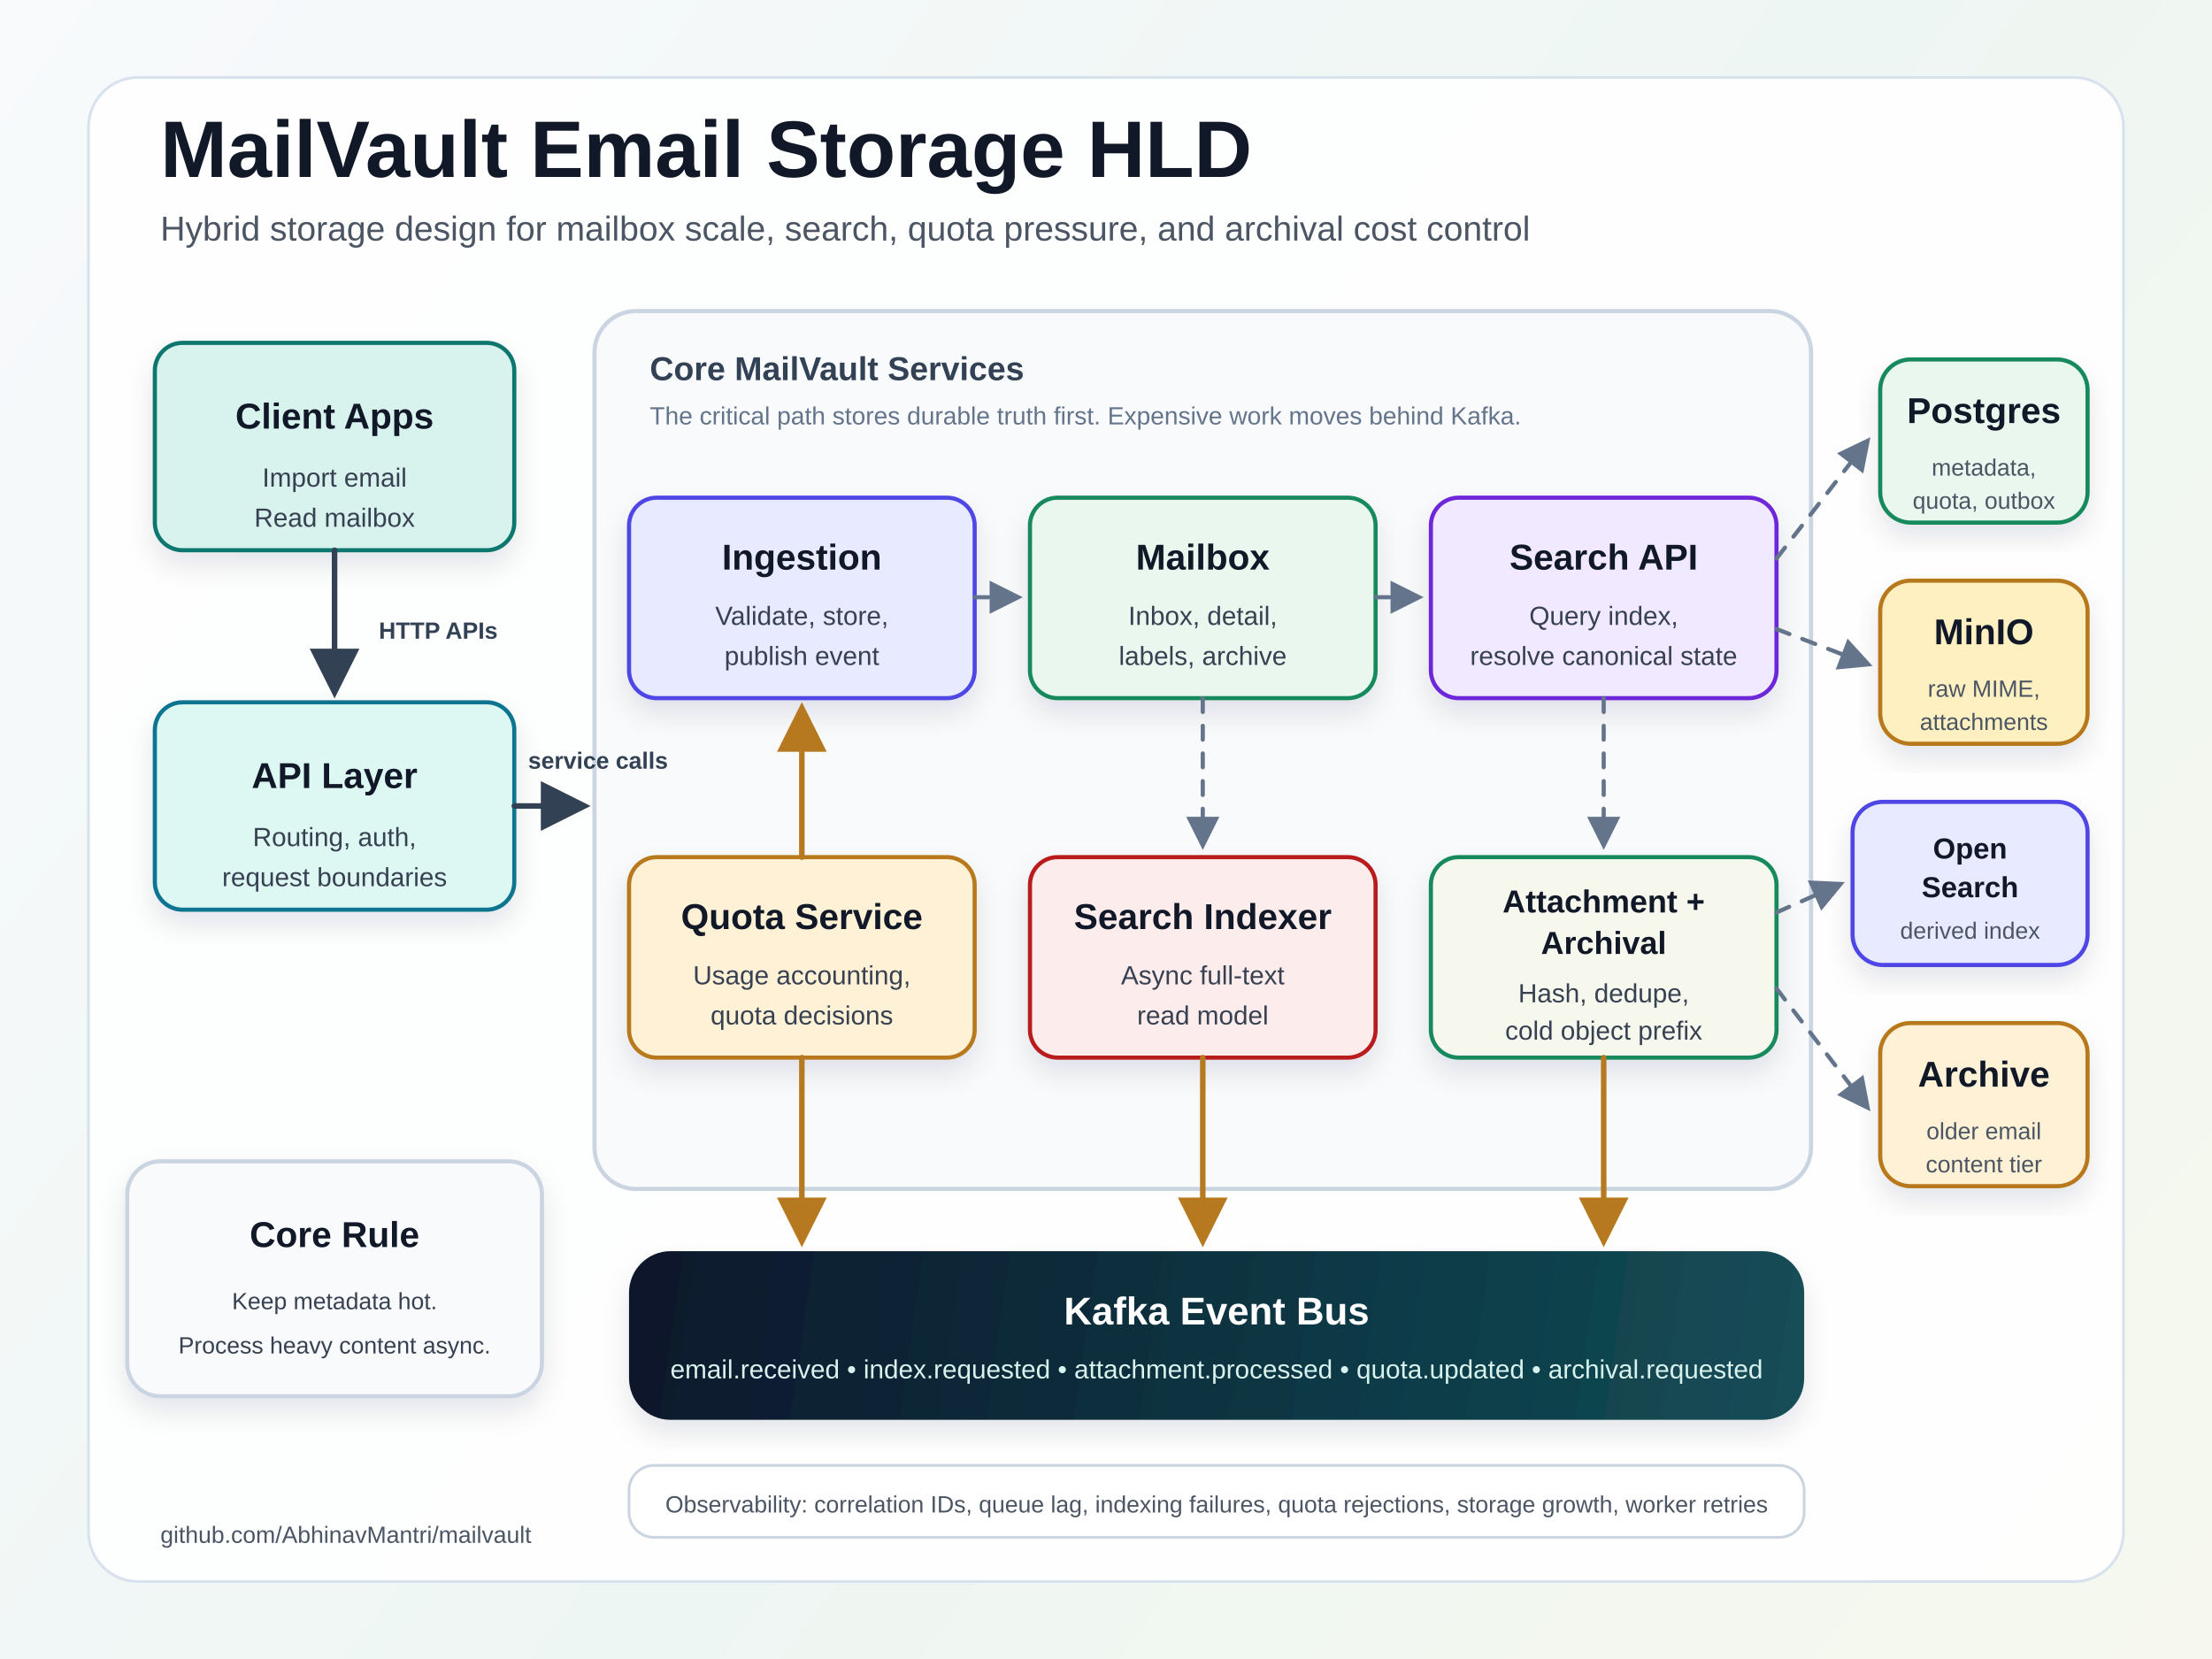
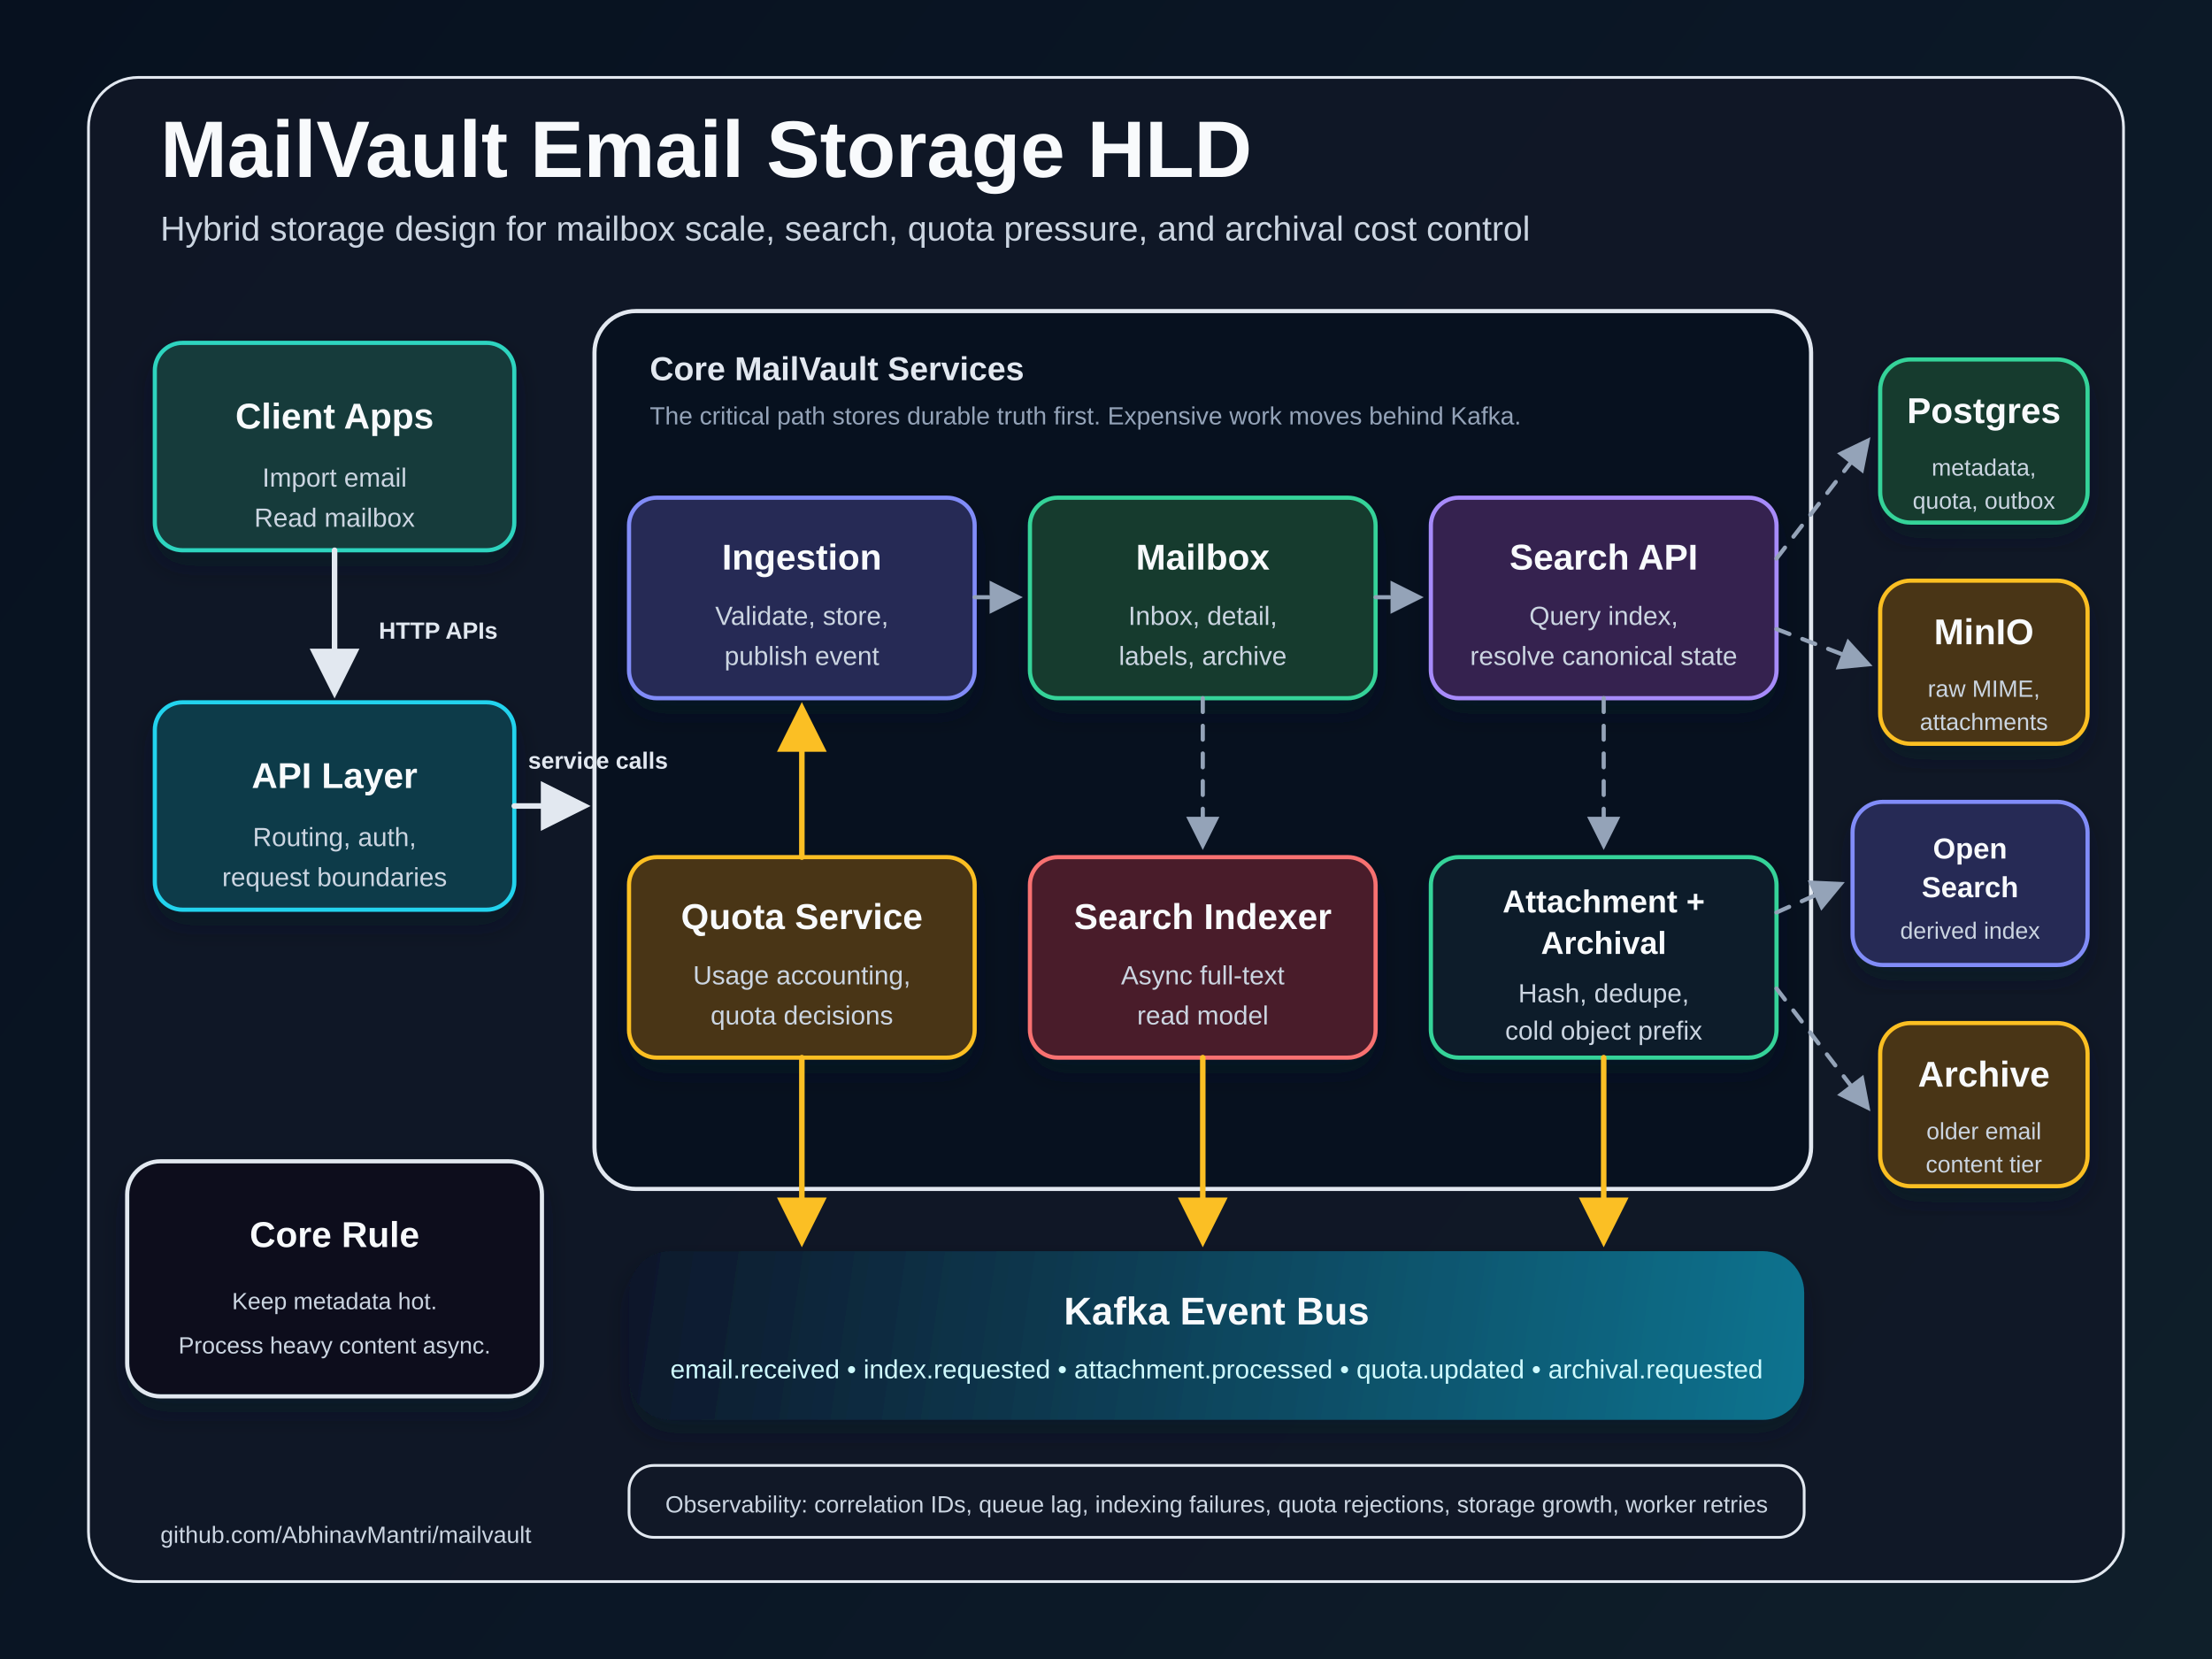
<svg xmlns="http://www.w3.org/2000/svg" width="1600" height="1200" viewBox="0 0 1600 1200" fill="none" role="img" aria-labelledby="title desc">
  <defs>
    <style>
-       .title { font: 700 58px Arial, Helvetica, sans-serif; fill: #111827; }
-       .subtitle { font: 400 25px Arial, Helvetica, sans-serif; fill: #4b5563; }
-       .group-title { font: 700 24px Arial, Helvetica, sans-serif; fill: #334155; }
-       .group-note { font: 400 18px Arial, Helvetica, sans-serif; fill: #64748b; }
-       .box-title { font: 700 26px Arial, Helvetica, sans-serif; fill: #111827; }
-       .box-title-small { font: 700 23px Arial, Helvetica, sans-serif; fill: #111827; }
-       .box-title-xs { font: 700 21px Arial, Helvetica, sans-serif; fill: #111827; }
-       .box-body { font: 400 19px Arial, Helvetica, sans-serif; fill: #374151; }
-       .callout-body { font: 400 17px Arial, Helvetica, sans-serif; fill: #374151; }
-       .small { font: 400 17px Arial, Helvetica, sans-serif; fill: #4b5563; }
-       .label { font: 700 17px Arial, Helvetica, sans-serif; fill: #334155; }
-       .white-title { font: 700 28px Arial, Helvetica, sans-serif; fill: #ffffff; }
-       .white-small { font: 400 19px Arial, Helvetica, sans-serif; fill: #D8F3EE; }
-       .arrow { stroke: #334155; stroke-width: 4; stroke-linecap: round; stroke-linejoin: round; }
-       .soft-arrow { stroke: #64748b; stroke-width: 3; stroke-linecap: round; stroke-linejoin: round; stroke-dasharray: 10 10; }
-       .event-arrow { stroke: #B7791F; stroke-width: 4; stroke-linecap: round; stroke-linejoin: round; }
+       .title { font: 700 58px Arial, Helvetica, sans-serif; fill: #F8FAFC; }
+       .subtitle { font: 400 25px Arial, Helvetica, sans-serif; fill: #CBD5E1; }
+       .group-title { font: 700 24px Arial, Helvetica, sans-serif; fill: #E2E8F0; }
+       .group-note { font: 400 18px Arial, Helvetica, sans-serif; fill: #94A3B8; }
+       .box-title { font: 700 26px Arial, Helvetica, sans-serif; fill: #F8FAFC; }
+       .box-title-small { font: 700 23px Arial, Helvetica, sans-serif; fill: #F8FAFC; }
+       .box-title-xs { font: 700 21px Arial, Helvetica, sans-serif; fill: #F8FAFC; }
+       .box-body { font: 400 19px Arial, Helvetica, sans-serif; fill: #CBD5E1; }
+       .callout-body { font: 400 17px Arial, Helvetica, sans-serif; fill: #CBD5E1; }
+       .small { font: 400 17px Arial, Helvetica, sans-serif; fill: #CBD5E1; }
+       .label { font: 700 17px Arial, Helvetica, sans-serif; fill: #E2E8F0; }
+       .white-title { font: 700 28px Arial, Helvetica, sans-serif; fill: #F8FAFC; }
+       .white-small { font: 400 19px Arial, Helvetica, sans-serif; fill: #CFFAFE; }
+       .arrow { stroke: #E2E8F0; stroke-width: 4; stroke-linecap: round; stroke-linejoin: round; }
+       .soft-arrow { stroke: #94A3B8; stroke-width: 3; stroke-linecap: round; stroke-linejoin: round; stroke-dasharray: 10 10; }
+       .event-arrow { stroke: #FBBF24; stroke-width: 4; stroke-linecap: round; stroke-linejoin: round; }
      .box { stroke-width: 3; rx: 20; }
    </style>
    <marker id="arrow" viewBox="0 0 10 10" refX="8" refY="5" markerWidth="9" markerHeight="9" orient="auto">
-       <path d="M0 0 L10 5 L0 10 z" fill="#334155" />
+       <path d="M0 0 L10 5 L0 10 z" fill="#E2E8F0" />
    </marker>
    <marker id="softArrow" viewBox="0 0 10 10" refX="8" refY="5" markerWidth="8" markerHeight="8" orient="auto">
-       <path d="M0 0 L10 5 L0 10 z" fill="#64748b" />
+       <path d="M0 0 L10 5 L0 10 z" fill="#94A3B8" />
    </marker>
    <marker id="eventArrow" viewBox="0 0 10 10" refX="8" refY="5" markerWidth="9" markerHeight="9" orient="auto">
-       <path d="M0 0 L10 5 L0 10 z" fill="#B7791F" />
+       <path d="M0 0 L10 5 L0 10 z" fill="#FBBF24" />
    </marker>
    <linearGradient id="pageBg" x1="0" y1="0" x2="1600" y2="1200" gradientUnits="userSpaceOnUse">
-       <stop stop-color="#f8fafc" />
-       <stop offset="0.54" stop-color="#EEF6F3" />
-       <stop offset="1" stop-color="#F6F8EE" />
+       <stop stop-color="#07111F" />
+       <stop offset="0.54" stop-color="#0B1726" />
+       <stop offset="1" stop-color="#0F1F2A" />
    </linearGradient>
    <linearGradient id="kafkaBg" x1="455" y1="905" x2="1305" y2="1028" gradientUnits="userSpaceOnUse">
      <stop stop-color="#0f172a" />
-       <stop offset="1" stop-color="#124E57" />
+       <stop offset="1" stop-color="#0E7490" />
    </linearGradient>
    <filter id="shadow" x="-10%" y="-12%" width="120%" height="130%">
-       <feDropShadow dx="0" dy="10" stdDeviation="10" flood-color="#0f172a" flood-opacity="0.10" />
+       <feDropShadow dx="0" dy="10" stdDeviation="10" flood-color="#0f172a" flood-opacity="0.35" />
    </filter>
  </defs>
  <rect width="1600" height="1200" fill="url(#pageBg)" />
-   <rect x="64" y="56" width="1472" height="1088" rx="36" fill="#ffffff" fill-opacity="0.86" stroke="#d8e2ee" stroke-width="2" />
+   <rect x="64" y="56" width="1472" height="1088" rx="36" fill="#111827" fill-opacity="0.86" stroke="#E2E8F0" stroke-width="2" />
  <text x="116" y="128" class="title">MailVault Email Storage HLD</text>
  <text x="116" y="174" class="subtitle">Hybrid storage design for mailbox scale, search, quota pressure, and archival cost control</text>
-   <rect x="112" y="248" width="260" height="150" class="box" fill="#D8F3EE" stroke="#0F766E" filter="url(#shadow)" />
+   <rect x="112" y="248" width="260" height="150" class="box" fill="#123B3A" stroke="#2DD4BF" filter="url(#shadow)" />
  <text x="242" y="310" text-anchor="middle" class="box-title">Client Apps</text>
  <text x="242" y="352" text-anchor="middle" class="box-body">Import email</text>
  <text x="242" y="381" text-anchor="middle" class="box-body">Read mailbox</text>
  <path class="arrow" d="M242 398 L242 498" marker-end="url(#arrow)" />
  <text x="274" y="462" class="label">HTTP APIs</text>
-   <rect x="112" y="508" width="260" height="150" class="box" fill="#DDF7F3" stroke="#0E7490" filter="url(#shadow)" />
+   <rect x="112" y="508" width="260" height="150" class="box" fill="#0E3A4A" stroke="#22D3EE" filter="url(#shadow)" />
  <text x="242" y="570" text-anchor="middle" class="box-title">API Layer</text>
  <text x="242" y="612" text-anchor="middle" class="box-body">Routing, auth,</text>
  <text x="242" y="641" text-anchor="middle" class="box-body">request boundaries</text>
-   <rect x="430" y="225" width="880" height="635" rx="30" fill="#f8fafc" stroke="#cbd5e1" stroke-width="3" />
+   <rect x="430" y="225" width="880" height="635" rx="30" fill="#07111F" stroke="#E2E8F0" stroke-width="3" />
  <text x="470" y="275" class="group-title">Core MailVault Services</text>
  <text x="470" y="307" class="group-note">The critical path stores durable truth first. Expensive work moves behind Kafka.</text>
  <path class="arrow" d="M372 583 L420 583" marker-end="url(#arrow)" />
  <text x="382" y="556" class="label">service calls</text>
-   <rect x="455" y="360" width="250" height="145" class="box" fill="#E8EAFF" stroke="#4F46E5" filter="url(#shadow)" />
+   <rect x="455" y="360" width="250" height="145" class="box" fill="#252A55" stroke="#818CF8" filter="url(#shadow)" />
  <text x="580" y="412" text-anchor="middle" class="box-title">Ingestion</text>
  <text x="580" y="452" text-anchor="middle" class="box-body">Validate, store,</text>
  <text x="580" y="481" text-anchor="middle" class="box-body">publish event</text>
-   <rect x="745" y="360" width="250" height="145" class="box" fill="#E9F7EF" stroke="#168A5B" filter="url(#shadow)" />
+   <rect x="745" y="360" width="250" height="145" class="box" fill="#173B2D" stroke="#34D399" filter="url(#shadow)" />
  <text x="870" y="412" text-anchor="middle" class="box-title">Mailbox</text>
  <text x="870" y="452" text-anchor="middle" class="box-body">Inbox, detail,</text>
  <text x="870" y="481" text-anchor="middle" class="box-body">labels, archive</text>
-   <rect x="1035" y="360" width="250" height="145" class="box" fill="#F0E9FF" stroke="#6D28D9" filter="url(#shadow)" />
+   <rect x="1035" y="360" width="250" height="145" class="box" fill="#34224F" stroke="#A78BFA" filter="url(#shadow)" />
  <text x="1160" y="412" text-anchor="middle" class="box-title">Search API</text>
  <text x="1160" y="452" text-anchor="middle" class="box-body">Query index,</text>
  <text x="1160" y="481" text-anchor="middle" class="box-body">resolve canonical state</text>
-   <rect x="455" y="620" width="250" height="145" class="box" fill="#FFF1D6" stroke="#B7791F" filter="url(#shadow)" />
+   <rect x="455" y="620" width="250" height="145" class="box" fill="#4A3415" stroke="#FBBF24" filter="url(#shadow)" />
  <text x="580" y="672" text-anchor="middle" class="box-title">Quota Service</text>
  <text x="580" y="712" text-anchor="middle" class="box-body">Usage accounting,</text>
  <text x="580" y="741" text-anchor="middle" class="box-body">quota decisions</text>
-   <rect x="745" y="620" width="250" height="145" class="box" fill="#FDECEC" stroke="#B91C1C" filter="url(#shadow)" />
+   <rect x="745" y="620" width="250" height="145" class="box" fill="#4A1F2A" stroke="#F87171" filter="url(#shadow)" />
  <text x="870" y="672" text-anchor="middle" class="box-title">Search Indexer</text>
  <text x="870" y="712" text-anchor="middle" class="box-body">Async full-text</text>
  <text x="870" y="741" text-anchor="middle" class="box-body">read model</text>
-   <rect x="1035" y="620" width="250" height="145" class="box" fill="#F6F8EE" stroke="#168A5B" filter="url(#shadow)" />
+   <rect x="1035" y="620" width="250" height="145" class="box" fill="#0F1F2A" stroke="#34D399" filter="url(#shadow)" />
  <text x="1160" y="660" text-anchor="middle" class="box-title-small">Attachment +</text>
  <text x="1160" y="690" text-anchor="middle" class="box-title-small">Archival</text>
  <text x="1160" y="725" text-anchor="middle" class="box-body">Hash, dedupe,</text>
  <text x="1160" y="752" text-anchor="middle" class="box-body">cold object prefix</text>
-   <rect x="1360" y="260" width="150" height="118" rx="22" fill="#E9F7EF" stroke="#168A5B" stroke-width="3" filter="url(#shadow)" />
+   <rect x="1360" y="260" width="150" height="118" rx="22" fill="#173B2D" stroke="#34D399" stroke-width="3" filter="url(#shadow)" />
  <text x="1435" y="306" text-anchor="middle" class="box-title">Postgres</text>
  <text x="1435" y="344" text-anchor="middle" class="small">metadata,</text>
  <text x="1435" y="368" text-anchor="middle" class="small">quota, outbox</text>
-   <rect x="1360" y="420" width="150" height="118" rx="22" fill="#FFF0C2" stroke="#B7791F" stroke-width="3" filter="url(#shadow)" />
+   <rect x="1360" y="420" width="150" height="118" rx="22" fill="#4A3415" stroke="#FBBF24" stroke-width="3" filter="url(#shadow)" />
  <text x="1435" y="466" text-anchor="middle" class="box-title">MinIO</text>
  <text x="1435" y="504" text-anchor="middle" class="small">raw MIME,</text>
  <text x="1435" y="528" text-anchor="middle" class="small">attachments</text>
-   <rect x="1340" y="580" width="170" height="118" rx="22" fill="#E8EAFF" stroke="#4F46E5" stroke-width="3" filter="url(#shadow)" />
+   <rect x="1340" y="580" width="170" height="118" rx="22" fill="#252A55" stroke="#818CF8" stroke-width="3" filter="url(#shadow)" />
  <text x="1425" y="621" text-anchor="middle" class="box-title-xs">Open</text>
  <text x="1425" y="649" text-anchor="middle" class="box-title-xs">Search</text>
  <text x="1425" y="679" text-anchor="middle" class="small">derived index</text>
-   <rect x="1360" y="740" width="150" height="118" rx="22" fill="#FFF1D6" stroke="#B7791F" stroke-width="3" filter="url(#shadow)" />
+   <rect x="1360" y="740" width="150" height="118" rx="22" fill="#4A3415" stroke="#FBBF24" stroke-width="3" filter="url(#shadow)" />
  <text x="1435" y="786" text-anchor="middle" class="box-title">Archive</text>
  <text x="1435" y="824" text-anchor="middle" class="small">older email</text>
  <text x="1435" y="848" text-anchor="middle" class="small">content tier</text>
  <path class="soft-arrow" d="M705 432 L735 432" marker-end="url(#softArrow)" />
  <path class="soft-arrow" d="M995 432 L1025 432" marker-end="url(#softArrow)" />
  <path class="soft-arrow" d="M870 505 L870 610" marker-end="url(#softArrow)" />
  <path class="soft-arrow" d="M1160 505 L1160 610" marker-end="url(#softArrow)" />
  <path class="soft-arrow" d="M1285 404 L1350 320" marker-end="url(#softArrow)" />
  <path class="soft-arrow" d="M1285 455 L1350 480" marker-end="url(#softArrow)" />
  <path class="soft-arrow" d="M1285 660 L1330 640" marker-end="url(#softArrow)" />
  <path class="soft-arrow" d="M1285 715 L1350 800" marker-end="url(#softArrow)" />
  <rect x="455" y="905" width="850" height="122" rx="30" fill="url(#kafkaBg)" filter="url(#shadow)" />
  <text x="880" y="958" text-anchor="middle" class="white-title">Kafka Event Bus</text>
  <text x="880" y="997" text-anchor="middle" class="white-small">email.received • index.requested • attachment.processed • quota.updated • archival.requested</text>
  <path class="event-arrow" d="M580 765 L580 895" marker-end="url(#eventArrow)" />
  <path class="event-arrow" d="M870 765 L870 895" marker-end="url(#eventArrow)" />
  <path class="event-arrow" d="M1160 765 L1160 895" marker-end="url(#eventArrow)" />
  <path class="event-arrow" d="M580 620 C580 575 580 550 580 515" marker-end="url(#eventArrow)" />
-   <rect x="92" y="840" width="300" height="170" rx="24" fill="#f8fafc" stroke="#cbd5e1" stroke-width="3" filter="url(#shadow)" />
+   <rect x="92" y="840" width="300" height="170" rx="24" fill="#07111F" stroke="#E2E8F0" stroke-width="3" filter="url(#shadow)" />
  <text x="242" y="902" text-anchor="middle" class="box-title">Core Rule</text>
  <text x="242" y="947" text-anchor="middle" class="callout-body">Keep metadata hot.</text>
  <text x="242" y="979" text-anchor="middle" class="callout-body">Process heavy content async.</text>
-   <rect x="455" y="1060" width="850" height="52" rx="18" fill="#ffffff" stroke="#cbd5e1" stroke-width="2" />
+   <rect x="455" y="1060" width="850" height="52" rx="18" fill="#111827" stroke="#E2E8F0" stroke-width="2" />
  <text x="880" y="1094" text-anchor="middle" class="small">Observability: correlation IDs, queue lag, indexing failures, quota rejections, storage growth, worker retries</text>
  <text x="116" y="1116" class="small">github.com/AbhinavMantri/mailvault</text>
</svg>
